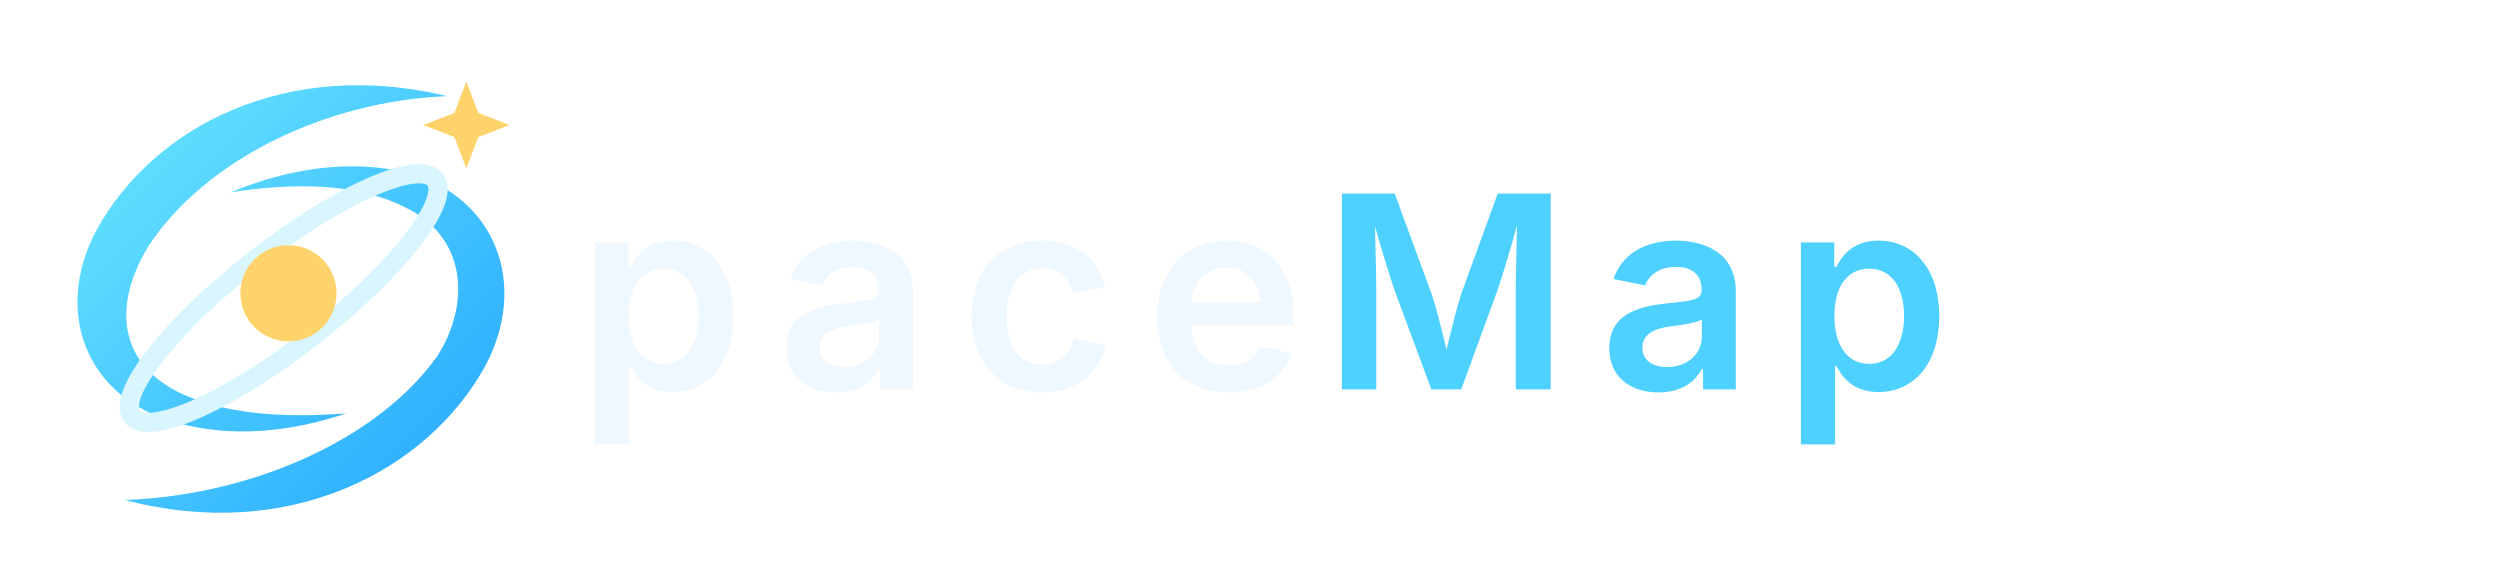
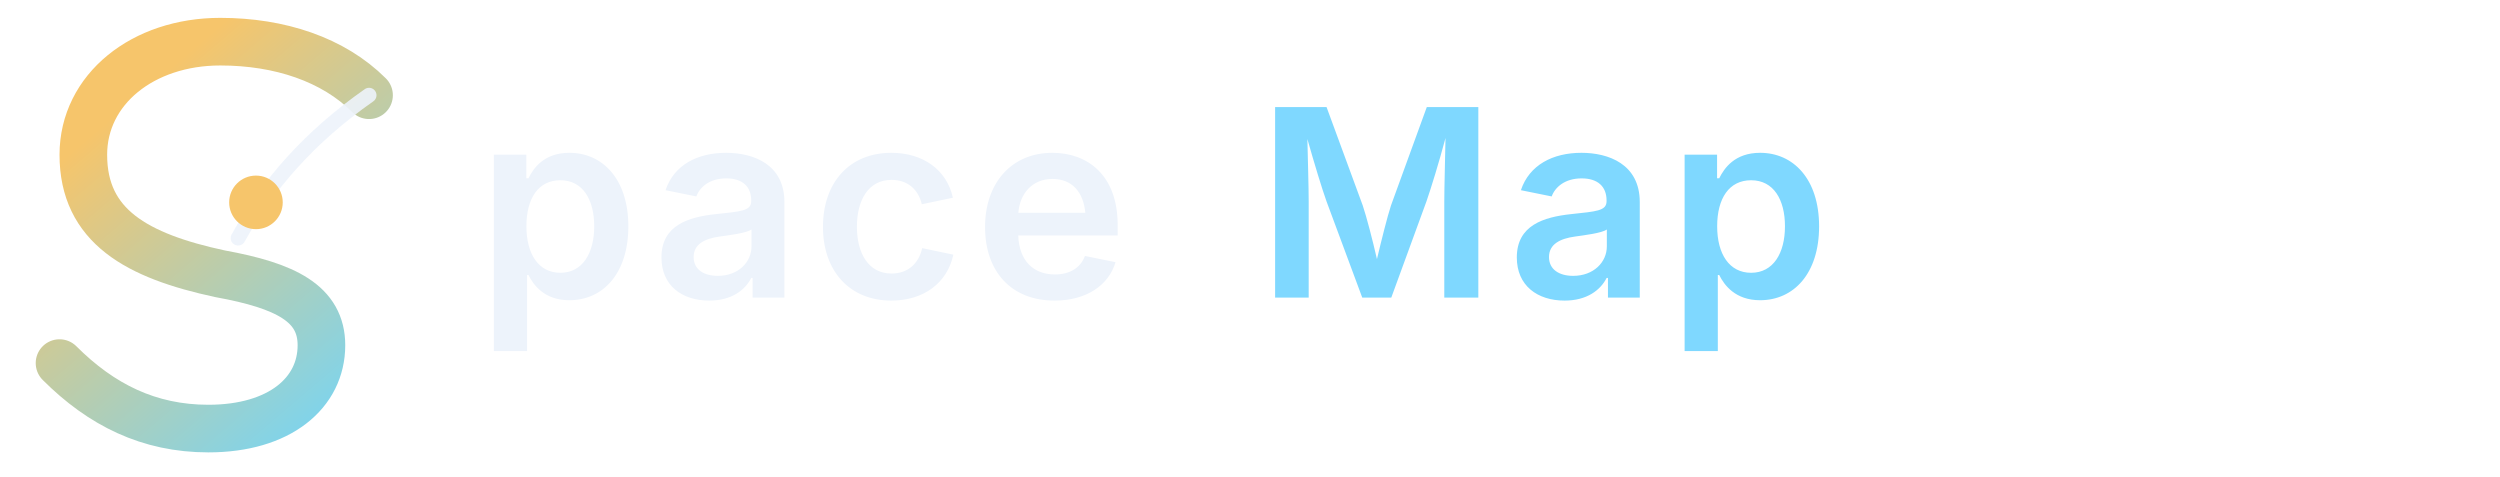
- <svg xmlns="http://www.w3.org/2000/svg" viewBox="0 0 520 120" fill="none">
+ <svg xmlns="http://www.w3.org/2000/svg" viewBox="0 0 420 80" fill="none">
  <defs>
-     <linearGradient id="orbit" x1="18" y1="18" x2="102" y2="102" gradientUnits="userSpaceOnUse">
-       <stop offset="0%" stop-color="#6ae7ff" />
-       <stop offset="100%" stop-color="#25a8ff" />
+     <linearGradient id="sweep" x1="18" y1="12" x2="64" y2="66" gradientUnits="userSpaceOnUse">
+       <stop offset="0%" stop-color="#f6c56b" />
+       <stop offset="100%" stop-color="#6dd6ff" />
    </linearGradient>
  </defs>
-   <g transform="translate(0 2)">
-     <path d="M93 18C68 19 43 31 31 49C23 62 25 74 38 80C47 84 58 85 72 84C60 88 48 89 37 86C18 81 11 63 20 46C32 24 60 10 93 18Z" fill="url(#orbit)" />
-     <path d="M26 102C53 101 79 89 91 72C98 61 97 47 84 41C74 36 61 36 48 38C60 33 73 31 85 34C103 39 110 57 101 74C89 96 60 111 26 102Z" fill="url(#orbit)" />
-     <ellipse cx="59" cy="60" rx="40" ry="10" transform="rotate(-38 59 60)" stroke="#d9f6ff" stroke-width="4" stroke-linecap="round" />
-     <circle cx="60" cy="59" r="10" fill="#ffd36b" />
-     <path d="M97 15l2.5 6.5 6.5 2.5-6.5 2.5-2.5 6.5-2.5-6.5-6.5-2.5 6.5-2.5Z" fill="#ffd36b" />
+   <g transform="translate(4 5)">
+     <path d="M58 11C52 5 43 2 33 2C20 2 10 10 10 21C10 33 19 38 33 41C44 43 50 46 50 53C50 61 43 67 31 67C21 67 13 63 6 56" fill="none" stroke="url(#sweep)" stroke-width="8" stroke-linecap="round" stroke-linejoin="round" />
+     <path d="M58 11C48 18 41 26 36 35" fill="none" stroke="#edf3fb" stroke-width="2.5" stroke-linecap="round" opacity="0.9" />
+     <circle cx="39" cy="29" r="4.5" fill="#f6c56b" />
  </g>
-   <g transform="translate(120 27)">
-     <text x="0" y="54" fill="#eff7ff" font-family="Inter, system-ui, sans-serif" font-size="56" font-weight="600" letter-spacing="6">
-       pace
-     </text>
-     <text x="155" y="54" fill="#4fd1ff" font-family="Inter, system-ui, sans-serif" font-size="56" font-weight="600" letter-spacing="6">
-       Map
-     </text>
-   </g>
+   <text x="80" y="50" fill="#edf3fb" font-family="'Space Grotesk', 'Inter', sans-serif" font-size="44" font-weight="600" letter-spacing="1.6">pace</text>
+   <text x="211" y="50" fill="#7fd8ff" font-family="'Space Grotesk', 'Inter', sans-serif" font-size="44" font-weight="600" letter-spacing="1.6">Map</text>
</svg>
